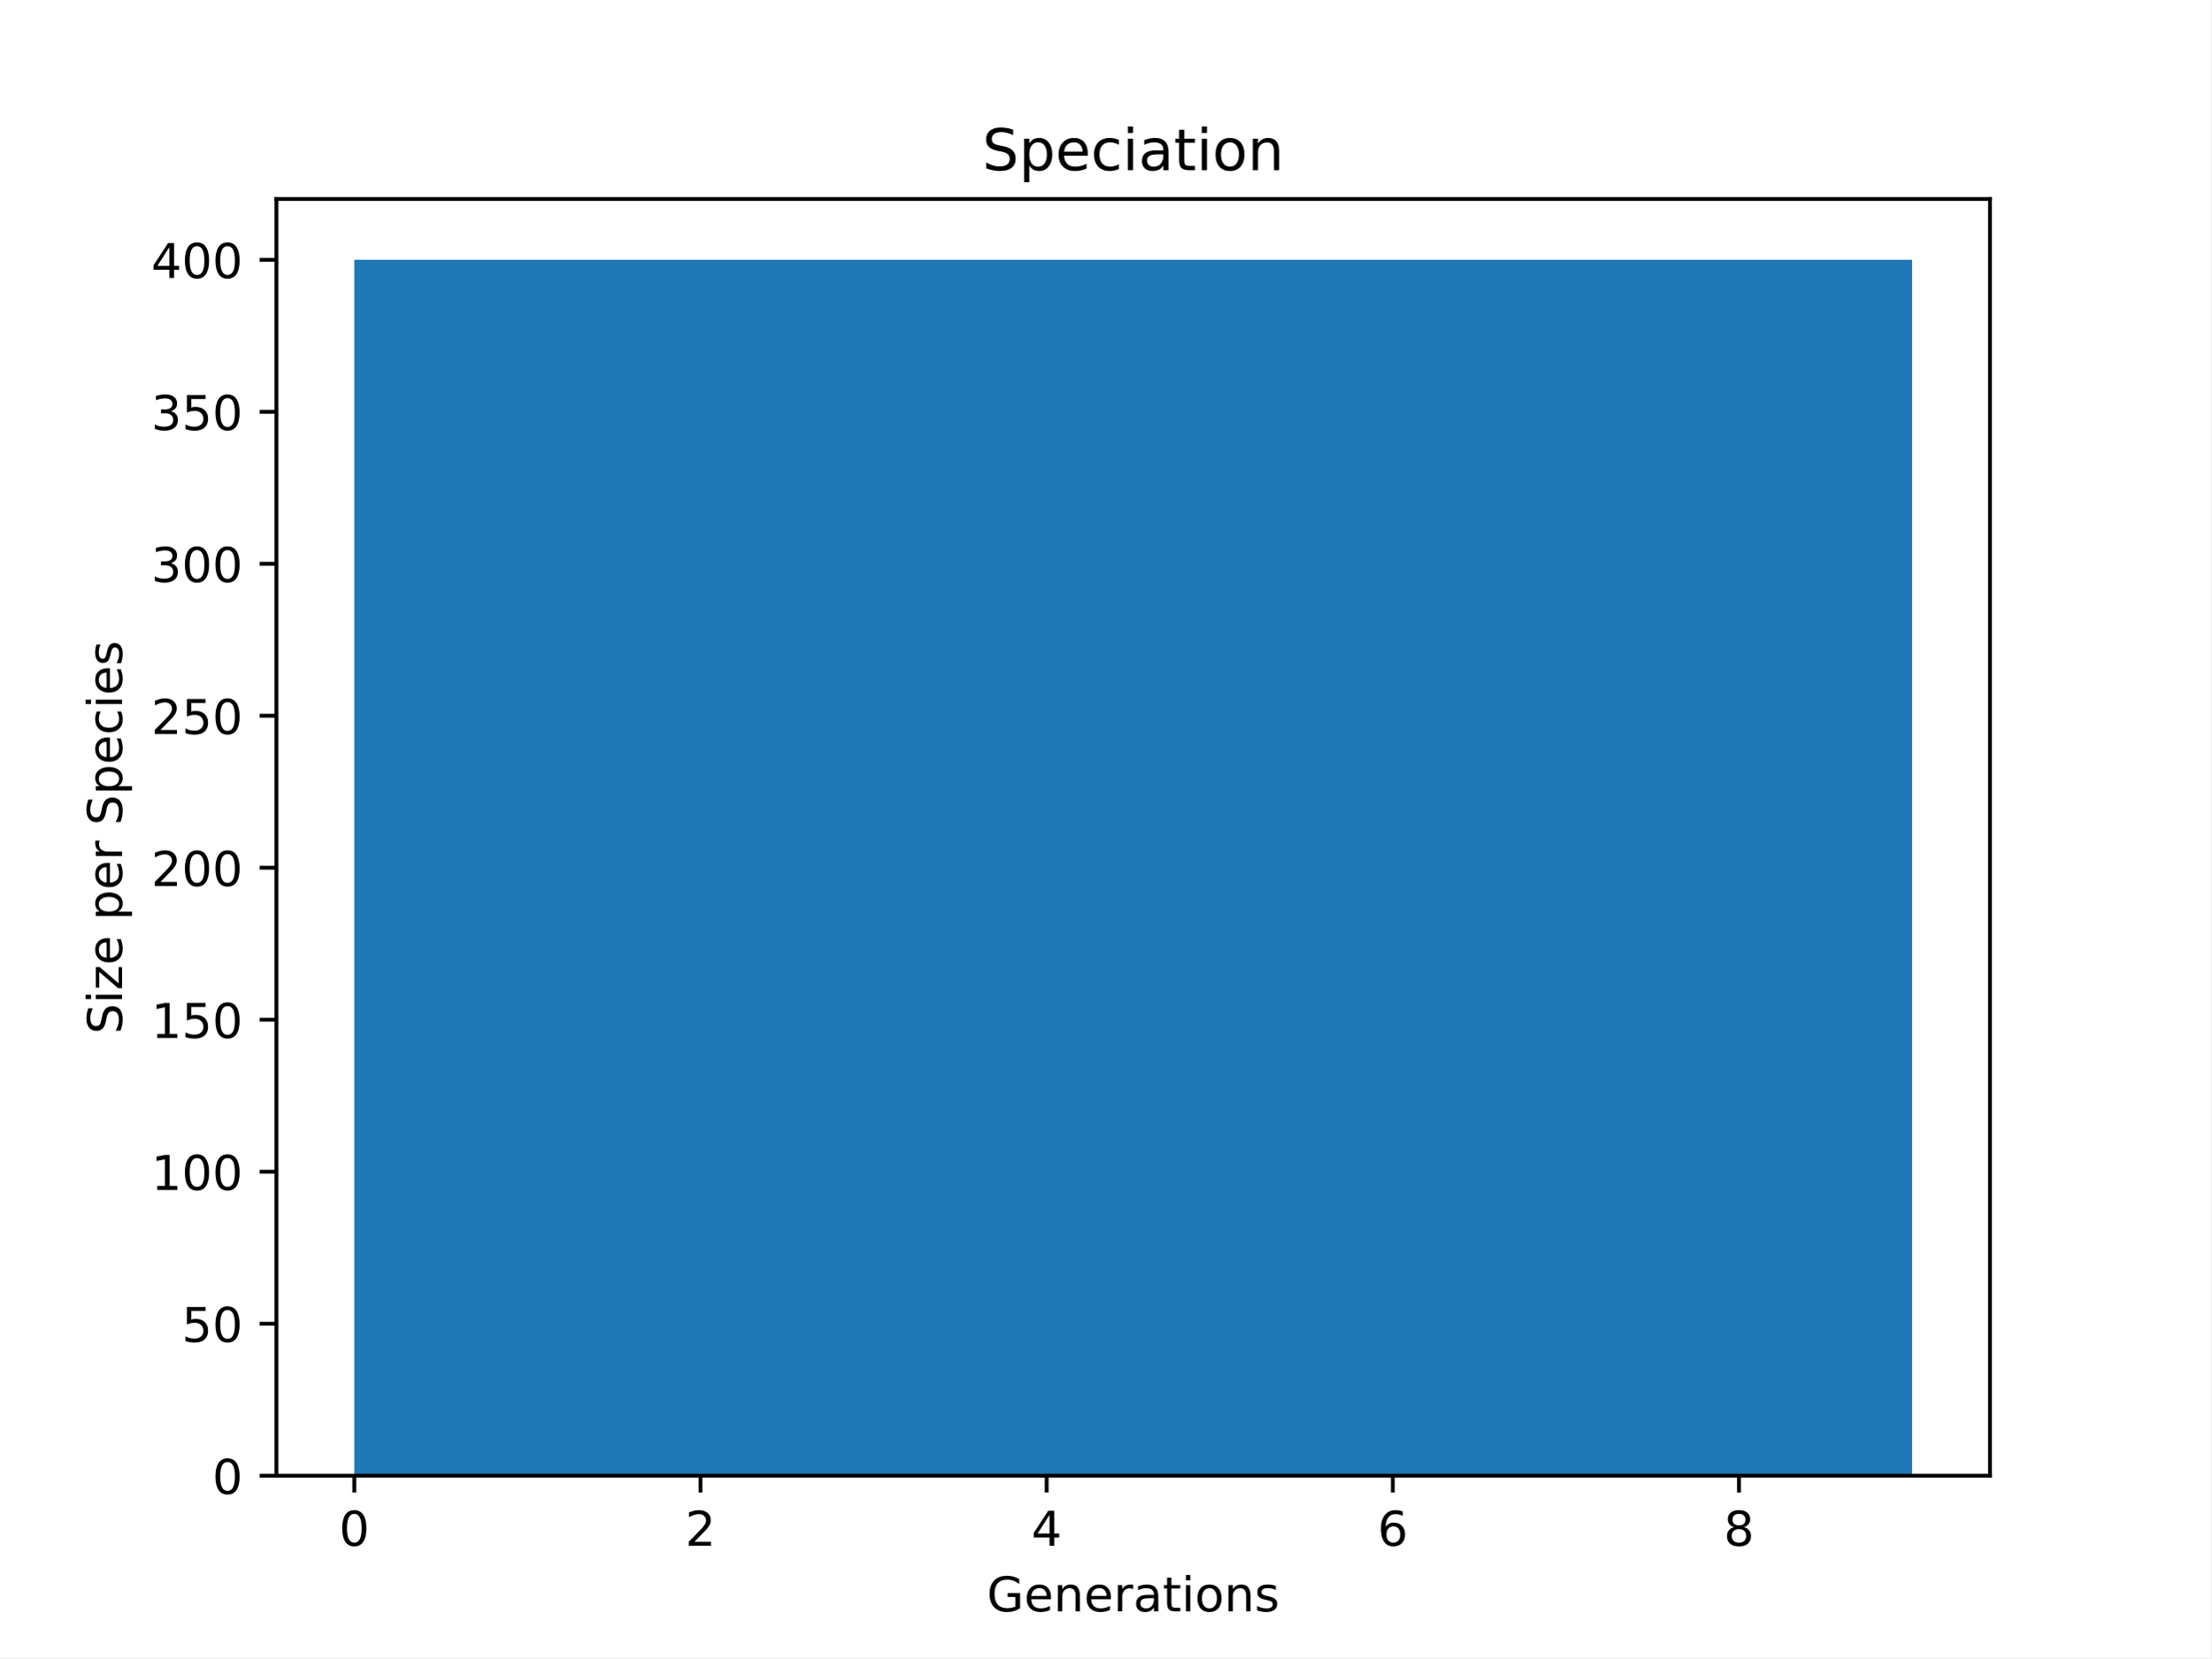
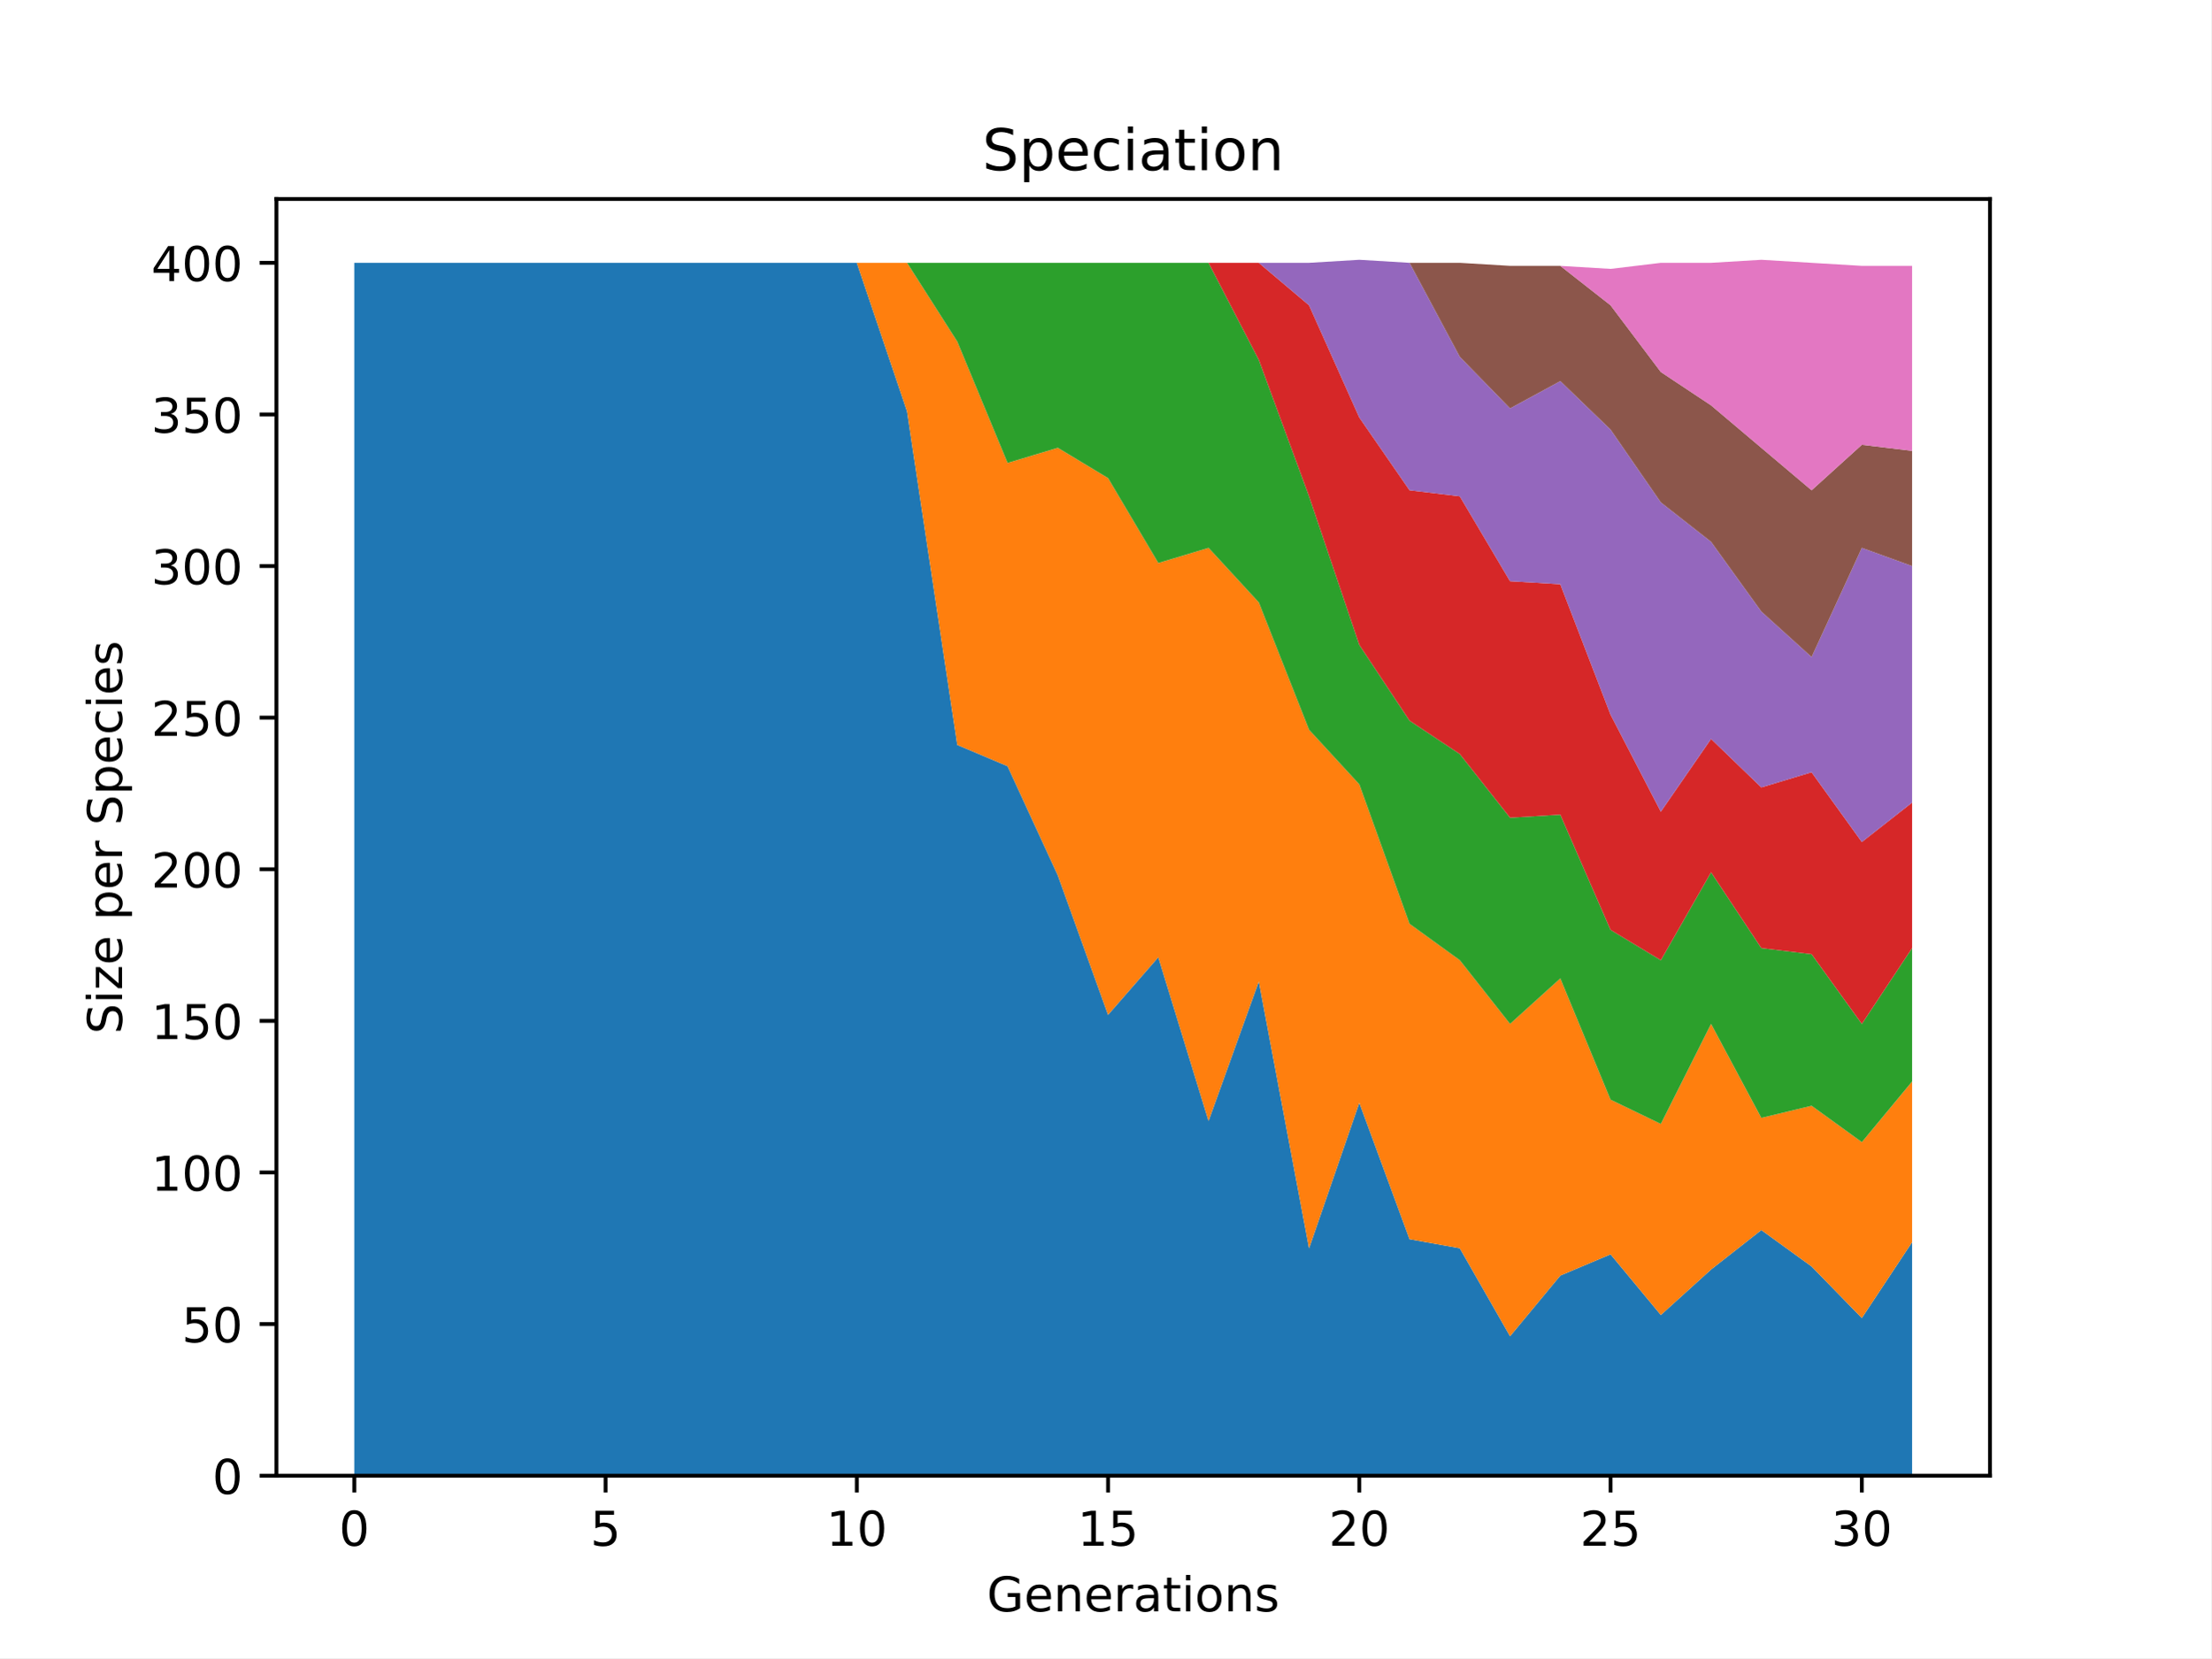
<svg xmlns="http://www.w3.org/2000/svg" xmlns:xlink="http://www.w3.org/1999/xlink" height="345.6pt" version="1.1" viewBox="0 0 460.8 345.6" width="460.8pt">
  <defs>
    <style type="text/css">
*{stroke-linecap:butt;stroke-linejoin:round;}
  </style>
  </defs>
  <g id="figure_1">
    <g id="patch_1">
      <path d="M 0 345.6  L 460.8 345.6  L 460.8 0  L 0 0  z " style="fill:#ffffff;" />
    </g>
    <g id="axes_1">
      <g id="patch_2">
        <path d="M 57.6 307.584  L 414.72 307.584  L 414.72 41.472  L 57.6 41.472  z " style="fill:#ffffff;" />
      </g>
      <g id="PolyCollection_1">
-         <path clip-path="url(#p8644343775)" d="M 73.833 54.144  L 73.833 307.584  L 109.905 307.584  L 145.978 307.584  L 182.051 307.584  L 218.124 307.584  L 254.196 307.584  L 290.269 307.584  L 326.342 307.584  L 362.415 307.584  L 398.487 307.584  L 398.487 54.144  L 398.487 54.144  L 362.415 54.144  L 326.342 54.144  L 290.269 54.144  L 254.196 54.144  L 218.124 54.144  L 182.051 54.144  L 145.978 54.144  L 109.905 54.144  L 73.833 54.144  z " style="fill:#1f77b4;" />
+         <path clip-path="url(#p8f9c29f2fb)" d="M 73.833 54.776  L 73.833 307.584  L 84.305 307.584  L 94.778 307.584  L 105.251 307.584  L 115.724 307.584  L 126.196 307.584  L 136.669 307.584  L 147.142 307.584  L 157.615 307.584  L 168.087 307.584  L 178.56 307.584  L 189.033 307.584  L 199.505 307.584  L 209.978 307.584  L 220.451 307.584  L 230.924 307.584  L 241.396 307.584  L 251.869 307.584  L 262.342 307.584  L 272.815 307.584  L 283.287 307.584  L 293.76 307.584  L 304.233 307.584  L 314.705 307.584  L 325.178 307.584  L 335.651 307.584  L 346.124 307.584  L 356.596 307.584  L 367.069 307.584  L 377.542 307.584  L 388.015 307.584  L 398.487 307.584  L 398.487 258.918  L 398.487 258.918  L 388.015 274.719  L 377.542 263.975  L 367.069 256.39  L 356.596 264.607  L 346.124 274.087  L 335.651 261.447  L 325.178 265.871  L 314.705 278.511  L 304.233 260.183  L 293.76 258.286  L 283.287 229.846  L 272.815 260.183  L 262.342 204.565  L 251.869 233.638  L 241.396 199.509  L 230.924 211.517  L 220.451 182.444  L 209.978 159.691  L 199.505 155.267  L 189.033 85.745  L 178.56 54.776  L 168.087 54.776  L 157.615 54.776  L 147.142 54.776  L 136.669 54.776  L 126.196 54.776  L 115.724 54.776  L 105.251 54.776  L 94.778 54.776  L 84.305 54.776  L 73.833 54.776  z " style="fill:#1f77b4;" />
+       </g>
+       <g id="PolyCollection_2">
+         <path clip-path="url(#p8f9c29f2fb)" d="M 73.833 54.776  L 73.833 54.776  L 84.305 54.776  L 94.778 54.776  L 105.251 54.776  L 115.724 54.776  L 126.196 54.776  L 136.669 54.776  L 147.142 54.776  L 157.615 54.776  L 168.087 54.776  L 178.56 54.776  L 189.033 85.745  L 199.505 155.267  L 209.978 159.691  L 220.451 182.444  L 230.924 211.517  L 241.396 199.509  L 251.869 233.638  L 262.342 204.565  L 272.815 260.183  L 283.287 229.846  L 293.76 258.286  L 304.233 260.183  L 314.705 278.511  L 325.178 265.871  L 335.651 261.447  L 346.124 274.087  L 356.596 264.607  L 367.069 256.39  L 377.542 263.975  L 388.015 274.719  L 398.487 258.918  L 398.487 225.421  L 398.487 225.421  L 388.015 238.062  L 377.542 230.478  L 367.069 233.006  L 356.596 213.413  L 346.124 234.27  L 335.651 229.214  L 325.178 203.933  L 314.705 213.413  L 304.233 200.141  L 293.76 192.556  L 283.287 163.483  L 272.815 152.107  L 262.342 125.562  L 251.869 114.186  L 241.396 117.346  L 230.924 99.649  L 220.451 93.329  L 209.978 96.489  L 199.505 71.209  L 189.033 54.776  L 178.56 54.776  L 168.087 54.776  L 157.615 54.776  L 147.142 54.776  L 136.669 54.776  L 126.196 54.776  L 115.724 54.776  L 105.251 54.776  L 94.778 54.776  L 84.305 54.776  L 73.833 54.776  z " style="fill:#ff7f0e;" />
+       </g>
+       <g id="PolyCollection_3">
+         <path clip-path="url(#p8f9c29f2fb)" d="M 73.833 54.776  L 73.833 54.776  L 84.305 54.776  L 94.778 54.776  L 105.251 54.776  L 115.724 54.776  L 126.196 54.776  L 136.669 54.776  L 147.142 54.776  L 157.615 54.776  L 168.087 54.776  L 178.56 54.776  L 189.033 54.776  L 199.505 71.209  L 209.978 96.489  L 220.451 93.329  L 230.924 99.649  L 241.396 117.346  L 251.869 114.186  L 262.342 125.562  L 272.815 152.107  L 283.287 163.483  L 293.76 192.556  L 304.233 200.141  L 314.705 213.413  L 325.178 203.933  L 335.651 229.214  L 346.124 234.27  L 356.596 213.413  L 367.069 233.006  L 377.542 230.478  L 388.015 238.062  L 398.487 225.421  L 398.487 197.613  L 398.487 197.613  L 388.015 213.413  L 377.542 198.877  L 367.069 197.613  L 356.596 181.812  L 346.124 200.141  L 335.651 193.82  L 325.178 169.804  L 314.705 170.436  L 304.233 157.163  L 293.76 150.211  L 283.287 134.411  L 272.815 103.442  L 262.342 75.001  L 251.869 54.776  L 241.396 54.776  L 230.924 54.776  L 220.451 54.776  L 209.978 54.776  L 199.505 54.776  L 189.033 54.776  L 178.56 54.776  L 168.087 54.776  L 157.615 54.776  L 147.142 54.776  L 136.669 54.776  L 126.196 54.776  L 115.724 54.776  L 105.251 54.776  L 94.778 54.776  L 84.305 54.776  L 73.833 54.776  z " style="fill:#2ca02c;" />
+       </g>
+       <g id="PolyCollection_4">
+         <path clip-path="url(#p8f9c29f2fb)" d="M 73.833 54.776  L 73.833 54.776  L 84.305 54.776  L 94.778 54.776  L 105.251 54.776  L 115.724 54.776  L 126.196 54.776  L 136.669 54.776  L 147.142 54.776  L 157.615 54.776  L 168.087 54.776  L 178.56 54.776  L 189.033 54.776  L 199.505 54.776  L 209.978 54.776  L 220.451 54.776  L 230.924 54.776  L 241.396 54.776  L 251.869 54.776  L 262.342 75.001  L 272.815 103.442  L 283.287 134.411  L 293.76 150.211  L 304.233 157.163  L 314.705 170.436  L 325.178 169.804  L 335.651 193.82  L 346.124 200.141  L 356.596 181.812  L 367.069 197.613  L 377.542 198.877  L 388.015 213.413  L 398.487 197.613  L 398.487 167.276  L 398.487 167.276  L 388.015 175.492  L 377.542 160.955  L 367.069 164.115  L 356.596 154.003  L 346.124 169.172  L 335.651 148.947  L 325.178 121.77  L 314.705 121.138  L 304.233 103.442  L 293.76 102.178  L 283.287 87.009  L 272.815 63.624  L 262.342 54.776  L 251.869 54.776  L 241.396 54.776  L 230.924 54.776  L 220.451 54.776  L 209.978 54.776  L 199.505 54.776  L 189.033 54.776  L 178.56 54.776  L 168.087 54.776  L 157.615 54.776  L 147.142 54.776  L 136.669 54.776  L 126.196 54.776  L 115.724 54.776  L 105.251 54.776  L 94.778 54.776  L 84.305 54.776  L 73.833 54.776  z " style="fill:#d62728;" />
+       </g>
+       <g id="PolyCollection_5">
+         <path clip-path="url(#p8f9c29f2fb)" d="M 73.833 54.776  L 73.833 54.776  L 84.305 54.776  L 94.778 54.776  L 105.251 54.776  L 115.724 54.776  L 126.196 54.776  L 136.669 54.776  L 147.142 54.776  L 157.615 54.776  L 168.087 54.776  L 178.56 54.776  L 189.033 54.776  L 199.505 54.776  L 209.978 54.776  L 220.451 54.776  L 230.924 54.776  L 241.396 54.776  L 251.869 54.776  L 262.342 54.776  L 272.815 63.624  L 283.287 87.009  L 293.76 102.178  L 304.233 103.442  L 314.705 121.138  L 325.178 121.77  L 335.651 148.947  L 346.124 169.172  L 356.596 154.003  L 367.069 164.115  L 377.542 160.955  L 388.015 175.492  L 398.487 167.276  L 398.487 117.978  L 398.487 117.978  L 388.015 114.186  L 377.542 136.939  L 367.069 127.458  L 356.596 112.922  L 346.124 104.706  L 335.651 89.537  L 325.178 79.425  L 314.705 85.113  L 304.233 74.369  L 293.76 54.776  L 283.287 54.144  L 272.815 54.776  L 262.342 54.776  L 251.869 54.776  L 241.396 54.776  L 230.924 54.776  L 220.451 54.776  L 209.978 54.776  L 199.505 54.776  L 189.033 54.776  L 178.56 54.776  L 168.087 54.776  L 157.615 54.776  L 147.142 54.776  L 136.669 54.776  L 126.196 54.776  L 115.724 54.776  L 105.251 54.776  L 94.778 54.776  L 84.305 54.776  L 73.833 54.776  z " style="fill:#9467bd;" />
+       </g>
+       <g id="PolyCollection_6">
+         <path clip-path="url(#p8f9c29f2fb)" d="M 73.833 54.776  L 73.833 54.776  L 84.305 54.776  L 94.778 54.776  L 105.251 54.776  L 115.724 54.776  L 126.196 54.776  L 136.669 54.776  L 147.142 54.776  L 157.615 54.776  L 168.087 54.776  L 178.56 54.776  L 189.033 54.776  L 199.505 54.776  L 209.978 54.776  L 220.451 54.776  L 230.924 54.776  L 241.396 54.776  L 251.869 54.776  L 262.342 54.776  L 272.815 54.776  L 283.287 54.144  L 293.76 54.776  L 304.233 74.369  L 314.705 85.113  L 325.178 79.425  L 335.651 89.537  L 346.124 104.706  L 356.596 112.922  L 367.069 127.458  L 377.542 136.939  L 388.015 114.186  L 398.487 117.978  L 398.487 93.961  L 398.487 93.961  L 388.015 92.697  L 377.542 102.178  L 367.069 93.329  L 356.596 84.481  L 346.124 77.529  L 335.651 63.624  L 325.178 55.408  L 314.705 55.408  L 304.233 54.776  L 293.76 54.776  L 283.287 54.144  L 272.815 54.776  L 262.342 54.776  L 251.869 54.776  L 241.396 54.776  L 230.924 54.776  L 220.451 54.776  L 209.978 54.776  L 199.505 54.776  L 189.033 54.776  L 178.56 54.776  L 168.087 54.776  L 157.615 54.776  L 147.142 54.776  L 136.669 54.776  L 126.196 54.776  L 115.724 54.776  L 105.251 54.776  L 94.778 54.776  L 84.305 54.776  L 73.833 54.776  z " style="fill:#8c564b;" />
+       </g>
+       <g id="PolyCollection_7">
+         <path clip-path="url(#p8f9c29f2fb)" d="M 73.833 54.776  L 73.833 54.776  L 84.305 54.776  L 94.778 54.776  L 105.251 54.776  L 115.724 54.776  L 126.196 54.776  L 136.669 54.776  L 147.142 54.776  L 157.615 54.776  L 168.087 54.776  L 178.56 54.776  L 189.033 54.776  L 199.505 54.776  L 209.978 54.776  L 220.451 54.776  L 230.924 54.776  L 241.396 54.776  L 251.869 54.776  L 262.342 54.776  L 272.815 54.776  L 283.287 54.144  L 293.76 54.776  L 304.233 54.776  L 314.705 55.408  L 325.178 55.408  L 335.651 63.624  L 346.124 77.529  L 356.596 84.481  L 367.069 93.329  L 377.542 102.178  L 388.015 92.697  L 398.487 93.961  L 398.487 55.408  L 398.487 55.408  L 388.015 55.408  L 377.542 54.776  L 367.069 54.144  L 356.596 54.776  L 346.124 54.776  L 335.651 56.04  L 325.178 55.408  L 314.705 55.408  L 304.233 54.776  L 293.76 54.776  L 283.287 54.144  L 272.815 54.776  L 262.342 54.776  L 251.869 54.776  L 241.396 54.776  L 230.924 54.776  L 220.451 54.776  L 209.978 54.776  L 199.505 54.776  L 189.033 54.776  L 178.56 54.776  L 168.087 54.776  L 157.615 54.776  L 147.142 54.776  L 136.669 54.776  L 126.196 54.776  L 115.724 54.776  L 105.251 54.776  L 94.778 54.776  L 84.305 54.776  L 73.833 54.776  z " style="fill:#e377c2;" />
      </g>
      <g id="matplotlib.axis_1">
        <g id="xtick_1">
          <g id="line2d_1">
            <defs>
-               <path d="M 0 0  L 0 3.5  " id="m6ce7d77037" style="stroke:#000000;stroke-width:0.8;" />
-             </defs>
-             <g>
-               <use style="stroke:#000000;stroke-width:0.8;" x="73.833" xlink:href="#m6ce7d77037" y="307.584" />
+               <path d="M 0 0  L 0 3.5  " id="m4ef3f8c31d" style="stroke:#000000;stroke-width:0.8;" />
+             </defs>
+             <g>
+               <use style="stroke:#000000;stroke-width:0.8;" x="73.833" xlink:href="#m4ef3f8c31d" y="307.584" />
            </g>
          </g>
          <g id="text_1">
            <defs>
              <path d="M 31.781 66.406  Q 24.172 66.406 20.328 58.906  Q 16.5 51.422 16.5 36.375  Q 16.5 21.391 20.328 13.891  Q 24.172 6.391 31.781 6.391  Q 39.453 6.391 43.281 13.891  Q 47.125 21.391 47.125 36.375  Q 47.125 51.422 43.281 58.906  Q 39.453 66.406 31.781 66.406  z M 31.781 74.219  Q 44.047 74.219 50.516 64.516  Q 56.984 54.828 56.984 36.375  Q 56.984 17.969 50.516 8.266  Q 44.047 -1.422 31.781 -1.422  Q 19.531 -1.422 13.062 8.266  Q 6.594 17.969 6.594 36.375  Q 6.594 54.828 13.062 64.516  Q 19.531 74.219 31.781 74.219  z " id="DejaVuSans-48" />
            </defs>
            <g transform="translate(70.65148 322.1824)scale(0.1 -0.1)">
              <use xlink:href="#DejaVuSans-48" />
            </g>
          </g>
        </g>
        <g id="xtick_2">
          <g id="line2d_2">
            <g>
-               <use style="stroke:#000000;stroke-width:0.8;" x="145.978" xlink:href="#m6ce7d77037" y="307.584" />
+               <use style="stroke:#000000;stroke-width:0.8;" x="126.196" xlink:href="#m4ef3f8c31d" y="307.584" />
            </g>
          </g>
          <g id="text_2">
            <defs>
-               <path d="M 19.188 8.297  L 53.609 8.297  L 53.609 0  L 7.328 0  L 7.328 8.297  Q 12.938 14.109 22.625 23.891  Q 32.328 33.688 34.812 36.531  Q 39.547 41.844 41.422 45.531  Q 43.312 49.219 43.312 52.781  Q 43.312 58.594 39.234 62.25  Q 35.156 65.922 28.609 65.922  Q 23.969 65.922 18.812 64.312  Q 13.672 62.703 7.812 59.422  L 7.812 69.391  Q 13.766 71.781 18.938 73  Q 24.125 74.219 28.422 74.219  Q 39.75 74.219 46.484 68.547  Q 53.219 62.891 53.219 53.422  Q 53.219 48.922 51.531 44.891  Q 49.859 40.875 45.406 35.406  Q 44.188 33.984 37.641 27.219  Q 31.109 20.453 19.188 8.297  z " id="DejaVuSans-50" />
-             </defs>
-             <g transform="translate(142.7969 322.1824)scale(0.1 -0.1)">
-               <use xlink:href="#DejaVuSans-50" />
+               <path d="M 10.797 72.906  L 49.516 72.906  L 49.516 64.594  L 19.828 64.594  L 19.828 46.734  Q 21.969 47.469 24.109 47.828  Q 26.266 48.188 28.422 48.188  Q 40.625 48.188 47.75 41.5  Q 54.891 34.812 54.891 23.391  Q 54.891 11.625 47.562 5.094  Q 40.234 -1.422 26.906 -1.422  Q 22.312 -1.422 17.547 -0.641  Q 12.797 0.141 7.719 1.703  L 7.719 11.625  Q 12.109 9.234 16.797 8.062  Q 21.484 6.891 26.703 6.891  Q 35.156 6.891 40.078 11.328  Q 45.016 15.766 45.016 23.391  Q 45.016 31 40.078 35.438  Q 35.156 39.891 26.703 39.891  Q 22.75 39.891 18.812 39.016  Q 14.891 38.141 10.797 36.281  z " id="DejaVuSans-53" />
+             </defs>
+             <g transform="translate(123.0151 322.1824)scale(0.1 -0.1)">
+               <use xlink:href="#DejaVuSans-53" />
            </g>
          </g>
        </g>
        <g id="xtick_3">
          <g id="line2d_3">
            <g>
-               <use style="stroke:#000000;stroke-width:0.8;" x="218.124" xlink:href="#m6ce7d77037" y="307.584" />
+               <use style="stroke:#000000;stroke-width:0.8;" x="178.56" xlink:href="#m4ef3f8c31d" y="307.584" />
            </g>
          </g>
          <g id="text_3">
            <defs>
-               <path d="M 37.797 64.312  L 12.891 25.391  L 37.797 25.391  z M 35.203 72.906  L 47.609 72.906  L 47.609 25.391  L 58.016 25.391  L 58.016 17.188  L 47.609 17.188  L 47.609 0  L 37.797 0  L 37.797 17.188  L 4.891 17.188  L 4.891 26.703  z " id="DejaVuSans-52" />
-             </defs>
-             <g transform="translate(214.9424 322.1824)scale(0.1 -0.1)">
-               <use xlink:href="#DejaVuSans-52" />
+               <path d="M 12.406 8.297  L 28.516 8.297  L 28.516 63.922  L 10.984 60.406  L 10.984 69.391  L 28.422 72.906  L 38.281 72.906  L 38.281 8.297  L 54.391 8.297  L 54.391 0  L 12.406 0  z " id="DejaVuSans-49" />
+             </defs>
+             <g transform="translate(172.1975 322.1824)scale(0.1 -0.1)">
+               <use xlink:href="#DejaVuSans-49" />
+               <use x="63.623" xlink:href="#DejaVuSans-48" />
            </g>
          </g>
        </g>
        <g id="xtick_4">
          <g id="line2d_4">
            <g>
-               <use style="stroke:#000000;stroke-width:0.8;" x="290.269" xlink:href="#m6ce7d77037" y="307.584" />
+               <use style="stroke:#000000;stroke-width:0.8;" x="230.924" xlink:href="#m4ef3f8c31d" y="307.584" />
            </g>
          </g>
          <g id="text_4">
-             <defs>
-               <path d="M 33.016 40.375  Q 26.375 40.375 22.484 35.828  Q 18.609 31.297 18.609 23.391  Q 18.609 15.531 22.484 10.953  Q 26.375 6.391 33.016 6.391  Q 39.656 6.391 43.531 10.953  Q 47.406 15.531 47.406 23.391  Q 47.406 31.297 43.531 35.828  Q 39.656 40.375 33.016 40.375  z M 52.594 71.297  L 52.594 62.312  Q 48.875 64.062 45.094 64.984  Q 41.312 65.922 37.594 65.922  Q 27.828 65.922 22.672 59.328  Q 17.531 52.734 16.797 39.406  Q 19.672 43.656 24.016 45.922  Q 28.375 48.188 33.594 48.188  Q 44.578 48.188 50.953 41.516  Q 57.328 34.859 57.328 23.391  Q 57.328 12.156 50.688 5.359  Q 44.047 -1.422 33.016 -1.422  Q 20.359 -1.422 13.672 8.266  Q 6.984 17.969 6.984 36.375  Q 6.984 53.656 15.188 63.938  Q 23.391 74.219 37.203 74.219  Q 40.922 74.219 44.703 73.484  Q 48.484 72.75 52.594 71.297  z " id="DejaVuSans-54" />
-             </defs>
-             <g transform="translate(287.0878 322.1824)scale(0.1 -0.1)">
-               <use xlink:href="#DejaVuSans-54" />
+             <g transform="translate(224.5611 322.1824)scale(0.1 -0.1)">
+               <use xlink:href="#DejaVuSans-49" />
+               <use x="63.623" xlink:href="#DejaVuSans-53" />
            </g>
          </g>
        </g>
        <g id="xtick_5">
          <g id="line2d_5">
            <g>
-               <use style="stroke:#000000;stroke-width:0.8;" x="362.415" xlink:href="#m6ce7d77037" y="307.584" />
+               <use style="stroke:#000000;stroke-width:0.8;" x="283.287" xlink:href="#m4ef3f8c31d" y="307.584" />
            </g>
          </g>
          <g id="text_5">
            <defs>
-               <path d="M 31.781 34.625  Q 24.75 34.625 20.719 30.859  Q 16.703 27.094 16.703 20.516  Q 16.703 13.922 20.719 10.156  Q 24.75 6.391 31.781 6.391  Q 38.812 6.391 42.859 10.172  Q 46.922 13.969 46.922 20.516  Q 46.922 27.094 42.891 30.859  Q 38.875 34.625 31.781 34.625  z M 21.922 38.812  Q 15.578 40.375 12.031 44.719  Q 8.5 49.078 8.5 55.328  Q 8.5 64.062 14.719 69.141  Q 20.953 74.219 31.781 74.219  Q 42.672 74.219 48.875 69.141  Q 55.078 64.062 55.078 55.328  Q 55.078 49.078 51.531 44.719  Q 48 40.375 41.703 38.812  Q 48.828 37.156 52.797 32.312  Q 56.781 27.484 56.781 20.516  Q 56.781 9.906 50.312 4.234  Q 43.844 -1.422 31.781 -1.422  Q 19.734 -1.422 13.25 4.234  Q 6.781 9.906 6.781 20.516  Q 6.781 27.484 10.781 32.312  Q 14.797 37.156 21.922 38.812  z M 18.312 54.391  Q 18.312 48.734 21.844 45.562  Q 25.391 42.391 31.781 42.391  Q 38.141 42.391 41.719 45.562  Q 45.312 48.734 45.312 54.391  Q 45.312 60.062 41.719 63.234  Q 38.141 66.406 31.781 66.406  Q 25.391 66.406 21.844 63.234  Q 18.312 60.062 18.312 54.391  z " id="DejaVuSans-56" />
-             </defs>
-             <g transform="translate(359.2333 322.1824)scale(0.1 -0.1)">
-               <use xlink:href="#DejaVuSans-56" />
-             </g>
-           </g>
-         </g>
-         <g id="text_6">
+               <path d="M 19.188 8.297  L 53.609 8.297  L 53.609 0  L 7.328 0  L 7.328 8.297  Q 12.938 14.109 22.625 23.891  Q 32.328 33.688 34.812 36.531  Q 39.547 41.844 41.422 45.531  Q 43.312 49.219 43.312 52.781  Q 43.312 58.594 39.234 62.25  Q 35.156 65.922 28.609 65.922  Q 23.969 65.922 18.812 64.312  Q 13.672 62.703 7.812 59.422  L 7.812 69.391  Q 13.766 71.781 18.938 73  Q 24.125 74.219 28.422 74.219  Q 39.75 74.219 46.484 68.547  Q 53.219 62.891 53.219 53.422  Q 53.219 48.922 51.531 44.891  Q 49.859 40.875 45.406 35.406  Q 44.188 33.984 37.641 27.219  Q 31.109 20.453 19.188 8.297  z " id="DejaVuSans-50" />
+             </defs>
+             <g transform="translate(276.9248 322.1824)scale(0.1 -0.1)">
+               <use xlink:href="#DejaVuSans-50" />
+               <use x="63.623" xlink:href="#DejaVuSans-48" />
+             </g>
+           </g>
+         </g>
+         <g id="xtick_6">
+           <g id="line2d_6">
+             <g>
+               <use style="stroke:#000000;stroke-width:0.8;" x="335.651" xlink:href="#m4ef3f8c31d" y="307.584" />
+             </g>
+           </g>
+           <g id="text_6">
+             <g transform="translate(329.2884 322.1824)scale(0.1 -0.1)">
+               <use xlink:href="#DejaVuSans-50" />
+               <use x="63.623" xlink:href="#DejaVuSans-53" />
+             </g>
+           </g>
+         </g>
+         <g id="xtick_7">
+           <g id="line2d_7">
+             <g>
+               <use style="stroke:#000000;stroke-width:0.8;" x="388.015" xlink:href="#m4ef3f8c31d" y="307.584" />
+             </g>
+           </g>
+           <g id="text_7">
+             <defs>
+               <path d="M 40.578 39.312  Q 47.656 37.797 51.625 33  Q 55.609 28.219 55.609 21.188  Q 55.609 10.406 48.188 4.484  Q 40.766 -1.422 27.094 -1.422  Q 22.516 -1.422 17.656 -0.516  Q 12.797 0.391 7.625 2.203  L 7.625 11.719  Q 11.719 9.328 16.594 8.109  Q 21.484 6.891 26.812 6.891  Q 36.078 6.891 40.938 10.547  Q 45.797 14.203 45.797 21.188  Q 45.797 27.641 41.281 31.266  Q 36.766 34.906 28.719 34.906  L 20.219 34.906  L 20.219 43.016  L 29.109 43.016  Q 36.375 43.016 40.234 45.922  Q 44.094 48.828 44.094 54.297  Q 44.094 59.906 40.109 62.906  Q 36.141 65.922 28.719 65.922  Q 24.656 65.922 20.016 65.031  Q 15.375 64.156 9.812 62.312  L 9.812 71.094  Q 15.438 72.656 20.344 73.438  Q 25.25 74.219 29.594 74.219  Q 40.828 74.219 47.359 69.109  Q 53.906 64.016 53.906 55.328  Q 53.906 49.266 50.438 45.094  Q 46.969 40.922 40.578 39.312  z " id="DejaVuSans-51" />
+             </defs>
+             <g transform="translate(381.652 322.1824)scale(0.1 -0.1)">
+               <use xlink:href="#DejaVuSans-51" />
+               <use x="63.623" xlink:href="#DejaVuSans-48" />
+             </g>
+           </g>
+         </g>
+         <g id="text_8">
          <defs>
            <path d="M 59.516 10.406  L 59.516 29.984  L 43.406 29.984  L 43.406 38.094  L 69.281 38.094  L 69.281 6.781  Q 63.578 2.734 56.688 0.656  Q 49.812 -1.422 42 -1.422  Q 24.906 -1.422 15.25 8.562  Q 5.609 18.562 5.609 36.375  Q 5.609 54.25 15.25 64.234  Q 24.906 74.219 42 74.219  Q 49.125 74.219 55.547 72.453  Q 61.969 70.703 67.391 67.281  L 67.391 56.781  Q 61.922 61.422 55.766 63.766  Q 49.609 66.109 42.828 66.109  Q 29.438 66.109 22.719 58.641  Q 16.016 51.172 16.016 36.375  Q 16.016 21.625 22.719 14.156  Q 29.438 6.688 42.828 6.688  Q 48.047 6.688 52.141 7.594  Q 56.25 8.5 59.516 10.406  z " id="DejaVuSans-71" />
            <path d="M 56.203 29.594  L 56.203 25.203  L 14.891 25.203  Q 15.484 15.922 20.484 11.062  Q 25.484 6.203 34.422 6.203  Q 39.594 6.203 44.453 7.469  Q 49.312 8.734 54.109 11.281  L 54.109 2.781  Q 49.266 0.734 44.188 -0.344  Q 39.109 -1.422 33.891 -1.422  Q 20.797 -1.422 13.156 6.188  Q 5.516 13.812 5.516 26.812  Q 5.516 40.234 12.766 48.109  Q 20.016 56 32.328 56  Q 43.359 56 49.781 48.891  Q 56.203 41.797 56.203 29.594  z M 47.219 32.234  Q 47.125 39.594 43.094 43.984  Q 39.062 48.391 32.422 48.391  Q 24.906 48.391 20.391 44.141  Q 15.875 39.891 15.188 32.172  z " id="DejaVuSans-101" />
            <path d="M 54.891 33.016  L 54.891 0  L 45.906 0  L 45.906 32.719  Q 45.906 40.484 42.875 44.328  Q 39.844 48.188 33.797 48.188  Q 26.516 48.188 22.312 43.547  Q 18.109 38.922 18.109 30.906  L 18.109 0  L 9.078 0  L 9.078 54.688  L 18.109 54.688  L 18.109 46.188  Q 21.344 51.125 25.703 53.562  Q 30.078 56 35.797 56  Q 45.219 56 50.047 50.172  Q 54.891 44.344 54.891 33.016  z " id="DejaVuSans-110" />
            <path d="M 41.109 46.297  Q 39.594 47.172 37.812 47.578  Q 36.031 48 33.891 48  Q 26.266 48 22.188 43.047  Q 18.109 38.094 18.109 28.812  L 18.109 0  L 9.078 0  L 9.078 54.688  L 18.109 54.688  L 18.109 46.188  Q 20.953 51.172 25.484 53.578  Q 30.031 56 36.531 56  Q 37.453 56 38.578 55.875  Q 39.703 55.766 41.062 55.516  z " id="DejaVuSans-114" />
            <path d="M 34.281 27.484  Q 23.391 27.484 19.188 25  Q 14.984 22.516 14.984 16.5  Q 14.984 11.719 18.141 8.906  Q 21.297 6.109 26.703 6.109  Q 34.188 6.109 38.703 11.406  Q 43.219 16.703 43.219 25.484  L 43.219 27.484  z M 52.203 31.203  L 52.203 0  L 43.219 0  L 43.219 8.297  Q 40.141 3.328 35.547 0.953  Q 30.953 -1.422 24.312 -1.422  Q 15.922 -1.422 10.953 3.297  Q 6 8.016 6 15.922  Q 6 25.141 12.172 29.828  Q 18.359 34.516 30.609 34.516  L 43.219 34.516  L 43.219 35.406  Q 43.219 41.609 39.141 45  Q 35.062 48.391 27.688 48.391  Q 23 48.391 18.547 47.266  Q 14.109 46.141 10.016 43.891  L 10.016 52.203  Q 14.938 54.109 19.578 55.047  Q 24.219 56 28.609 56  Q 40.484 56 46.344 49.844  Q 52.203 43.703 52.203 31.203  z " id="DejaVuSans-97" />
            <path d="M 18.312 70.219  L 18.312 54.688  L 36.812 54.688  L 36.812 47.703  L 18.312 47.703  L 18.312 18.016  Q 18.312 11.328 20.141 9.422  Q 21.969 7.516 27.594 7.516  L 36.812 7.516  L 36.812 0  L 27.594 0  Q 17.188 0 13.234 3.875  Q 9.281 7.766 9.281 18.016  L 9.281 47.703  L 2.688 47.703  L 2.688 54.688  L 9.281 54.688  L 9.281 70.219  z " id="DejaVuSans-116" />
            <path d="M 9.422 54.688  L 18.406 54.688  L 18.406 0  L 9.422 0  z M 9.422 75.984  L 18.406 75.984  L 18.406 64.594  L 9.422 64.594  z " id="DejaVuSans-105" />
            <path d="M 30.609 48.391  Q 23.391 48.391 19.188 42.75  Q 14.984 37.109 14.984 27.297  Q 14.984 17.484 19.156 11.844  Q 23.344 6.203 30.609 6.203  Q 37.797 6.203 41.984 11.859  Q 46.188 17.531 46.188 27.297  Q 46.188 37.016 41.984 42.703  Q 37.797 48.391 30.609 48.391  z M 30.609 56  Q 42.328 56 49.016 48.375  Q 55.719 40.766 55.719 27.297  Q 55.719 13.875 49.016 6.219  Q 42.328 -1.422 30.609 -1.422  Q 18.844 -1.422 12.172 6.219  Q 5.516 13.875 5.516 27.297  Q 5.516 40.766 12.172 48.375  Q 18.844 56 30.609 56  z " id="DejaVuSans-111" />
            <path d="M 44.281 53.078  L 44.281 44.578  Q 40.484 46.531 36.375 47.5  Q 32.281 48.484 27.875 48.484  Q 21.188 48.484 17.844 46.438  Q 14.5 44.391 14.5 40.281  Q 14.5 37.156 16.891 35.375  Q 19.281 33.594 26.516 31.984  L 29.594 31.297  Q 39.156 29.25 43.188 25.516  Q 47.219 21.781 47.219 15.094  Q 47.219 7.469 41.188 3.016  Q 35.156 -1.422 24.609 -1.422  Q 20.219 -1.422 15.453 -0.562  Q 10.688 0.297 5.422 2  L 5.422 11.281  Q 10.406 8.688 15.234 7.391  Q 20.062 6.109 24.812 6.109  Q 31.156 6.109 34.562 8.281  Q 37.984 10.453 37.984 14.406  Q 37.984 18.062 35.516 20.016  Q 33.062 21.969 24.703 23.781  L 21.578 24.516  Q 13.234 26.266 9.516 29.906  Q 5.812 33.547 5.812 39.891  Q 5.812 47.609 11.281 51.797  Q 16.75 56 26.812 56  Q 31.781 56 36.172 55.266  Q 40.578 54.547 44.281 53.078  z " id="DejaVuSans-115" />
          </defs>
          <g transform="translate(205.6623 335.8606)scale(0.1 -0.1)">
            <use xlink:href="#DejaVuSans-71" />
            <use x="77.49" xlink:href="#DejaVuSans-101" />
            <use x="139.014" xlink:href="#DejaVuSans-110" />
            <use x="202.393" xlink:href="#DejaVuSans-101" />
            <use x="263.916" xlink:href="#DejaVuSans-114" />
            <use x="305.029" xlink:href="#DejaVuSans-97" />
            <use x="366.309" xlink:href="#DejaVuSans-116" />
            <use x="405.518" xlink:href="#DejaVuSans-105" />
            <use x="433.301" xlink:href="#DejaVuSans-111" />
            <use x="494.482" xlink:href="#DejaVuSans-110" />
            <use x="557.861" xlink:href="#DejaVuSans-115" />
          </g>
        </g>
      </g>
      <g id="matplotlib.axis_2">
        <g id="ytick_1">
-           <g id="line2d_6">
-             <defs>
-               <path d="M 0 0  L -3.5 0  " id="me838b92933" style="stroke:#000000;stroke-width:0.8;" />
-             </defs>
-             <g>
-               <use style="stroke:#000000;stroke-width:0.8;" x="57.6" xlink:href="#me838b92933" y="307.584" />
-             </g>
-           </g>
-           <g id="text_7">
+           <g id="line2d_8">
+             <defs>
+               <path d="M 0 0  L -3.5 0  " id="m60df5ab8c8" style="stroke:#000000;stroke-width:0.8;" />
+             </defs>
+             <g>
+               <use style="stroke:#000000;stroke-width:0.8;" x="57.6" xlink:href="#m60df5ab8c8" y="307.584" />
+             </g>
+           </g>
+           <g id="text_9">
            <g transform="translate(44.2375 311.3832)scale(0.1 -0.1)">
              <use xlink:href="#DejaVuSans-48" />
            </g>
          </g>
        </g>
        <g id="ytick_2">
-           <g id="line2d_7">
-             <g>
-               <use style="stroke:#000000;stroke-width:0.8;" x="57.6" xlink:href="#me838b92933" y="275.904" />
-             </g>
-           </g>
-           <g id="text_8">
-             <defs>
-               <path d="M 10.797 72.906  L 49.516 72.906  L 49.516 64.594  L 19.828 64.594  L 19.828 46.734  Q 21.969 47.469 24.109 47.828  Q 26.266 48.188 28.422 48.188  Q 40.625 48.188 47.75 41.5  Q 54.891 34.812 54.891 23.391  Q 54.891 11.625 47.562 5.094  Q 40.234 -1.422 26.906 -1.422  Q 22.312 -1.422 17.547 -0.641  Q 12.797 0.141 7.719 1.703  L 7.719 11.625  Q 12.109 9.234 16.797 8.062  Q 21.484 6.891 26.703 6.891  Q 35.156 6.891 40.078 11.328  Q 45.016 15.766 45.016 23.391  Q 45.016 31 40.078 35.438  Q 35.156 39.891 26.703 39.891  Q 22.75 39.891 18.812 39.016  Q 14.891 38.141 10.797 36.281  z " id="DejaVuSans-53" />
-             </defs>
-             <g transform="translate(37.875 279.7032)scale(0.1 -0.1)">
+           <g id="line2d_9">
+             <g>
+               <use style="stroke:#000000;stroke-width:0.8;" x="57.6" xlink:href="#m60df5ab8c8" y="275.983" />
+             </g>
+           </g>
+           <g id="text_10">
+             <g transform="translate(37.875 279.7822)scale(0.1 -0.1)">
              <use xlink:href="#DejaVuSans-53" />
              <use x="63.623" xlink:href="#DejaVuSans-48" />
            </g>
          </g>
        </g>
        <g id="ytick_3">
-           <g id="line2d_8">
-             <g>
-               <use style="stroke:#000000;stroke-width:0.8;" x="57.6" xlink:href="#me838b92933" y="244.224" />
-             </g>
-           </g>
-           <g id="text_9">
-             <defs>
-               <path d="M 12.406 8.297  L 28.516 8.297  L 28.516 63.922  L 10.984 60.406  L 10.984 69.391  L 28.422 72.906  L 38.281 72.906  L 38.281 8.297  L 54.391 8.297  L 54.391 0  L 12.406 0  z " id="DejaVuSans-49" />
-             </defs>
-             <g transform="translate(31.5125 248.0232)scale(0.1 -0.1)">
+           <g id="line2d_10">
+             <g>
+               <use style="stroke:#000000;stroke-width:0.8;" x="57.6" xlink:href="#m60df5ab8c8" y="244.382" />
+             </g>
+           </g>
+           <g id="text_11">
+             <g transform="translate(31.5125 248.1812)scale(0.1 -0.1)">
              <use xlink:href="#DejaVuSans-49" />
              <use x="63.623" xlink:href="#DejaVuSans-48" />
              <use x="127.246" xlink:href="#DejaVuSans-48" />
            </g>
          </g>
        </g>
        <g id="ytick_4">
-           <g id="line2d_9">
-             <g>
-               <use style="stroke:#000000;stroke-width:0.8;" x="57.6" xlink:href="#me838b92933" y="212.544" />
-             </g>
-           </g>
-           <g id="text_10">
-             <g transform="translate(31.5125 216.3432)scale(0.1 -0.1)">
+           <g id="line2d_11">
+             <g>
+               <use style="stroke:#000000;stroke-width:0.8;" x="57.6" xlink:href="#m60df5ab8c8" y="212.781" />
+             </g>
+           </g>
+           <g id="text_12">
+             <g transform="translate(31.5125 216.5802)scale(0.1 -0.1)">
              <use xlink:href="#DejaVuSans-49" />
              <use x="63.623" xlink:href="#DejaVuSans-53" />
              <use x="127.246" xlink:href="#DejaVuSans-48" />
            </g>
          </g>
        </g>
        <g id="ytick_5">
-           <g id="line2d_10">
-             <g>
-               <use style="stroke:#000000;stroke-width:0.8;" x="57.6" xlink:href="#me838b92933" y="180.864" />
-             </g>
-           </g>
-           <g id="text_11">
-             <g transform="translate(31.5125 184.6632)scale(0.1 -0.1)">
+           <g id="line2d_12">
+             <g>
+               <use style="stroke:#000000;stroke-width:0.8;" x="57.6" xlink:href="#m60df5ab8c8" y="181.18" />
+             </g>
+           </g>
+           <g id="text_13">
+             <g transform="translate(31.5125 184.9792)scale(0.1 -0.1)">
              <use xlink:href="#DejaVuSans-50" />
              <use x="63.623" xlink:href="#DejaVuSans-48" />
              <use x="127.246" xlink:href="#DejaVuSans-48" />
            </g>
          </g>
        </g>
        <g id="ytick_6">
-           <g id="line2d_11">
-             <g>
-               <use style="stroke:#000000;stroke-width:0.8;" x="57.6" xlink:href="#me838b92933" y="149.184" />
-             </g>
-           </g>
-           <g id="text_12">
-             <g transform="translate(31.5125 152.9832)scale(0.1 -0.1)">
+           <g id="line2d_13">
+             <g>
+               <use style="stroke:#000000;stroke-width:0.8;" x="57.6" xlink:href="#m60df5ab8c8" y="149.579" />
+             </g>
+           </g>
+           <g id="text_14">
+             <g transform="translate(31.5125 153.3782)scale(0.1 -0.1)">
              <use xlink:href="#DejaVuSans-50" />
              <use x="63.623" xlink:href="#DejaVuSans-53" />
              <use x="127.246" xlink:href="#DejaVuSans-48" />
            </g>
          </g>
        </g>
        <g id="ytick_7">
-           <g id="line2d_12">
-             <g>
-               <use style="stroke:#000000;stroke-width:0.8;" x="57.6" xlink:href="#me838b92933" y="117.504" />
-             </g>
-           </g>
-           <g id="text_13">
-             <defs>
-               <path d="M 40.578 39.312  Q 47.656 37.797 51.625 33  Q 55.609 28.219 55.609 21.188  Q 55.609 10.406 48.188 4.484  Q 40.766 -1.422 27.094 -1.422  Q 22.516 -1.422 17.656 -0.516  Q 12.797 0.391 7.625 2.203  L 7.625 11.719  Q 11.719 9.328 16.594 8.109  Q 21.484 6.891 26.812 6.891  Q 36.078 6.891 40.938 10.547  Q 45.797 14.203 45.797 21.188  Q 45.797 27.641 41.281 31.266  Q 36.766 34.906 28.719 34.906  L 20.219 34.906  L 20.219 43.016  L 29.109 43.016  Q 36.375 43.016 40.234 45.922  Q 44.094 48.828 44.094 54.297  Q 44.094 59.906 40.109 62.906  Q 36.141 65.922 28.719 65.922  Q 24.656 65.922 20.016 65.031  Q 15.375 64.156 9.812 62.312  L 9.812 71.094  Q 15.438 72.656 20.344 73.438  Q 25.25 74.219 29.594 74.219  Q 40.828 74.219 47.359 69.109  Q 53.906 64.016 53.906 55.328  Q 53.906 49.266 50.438 45.094  Q 46.969 40.922 40.578 39.312  z " id="DejaVuSans-51" />
-             </defs>
-             <g transform="translate(31.5125 121.3032)scale(0.1 -0.1)">
+           <g id="line2d_14">
+             <g>
+               <use style="stroke:#000000;stroke-width:0.8;" x="57.6" xlink:href="#m60df5ab8c8" y="117.978" />
+             </g>
+           </g>
+           <g id="text_15">
+             <g transform="translate(31.5125 121.7772)scale(0.1 -0.1)">
              <use xlink:href="#DejaVuSans-51" />
              <use x="63.623" xlink:href="#DejaVuSans-48" />
              <use x="127.246" xlink:href="#DejaVuSans-48" />
            </g>
          </g>
        </g>
        <g id="ytick_8">
-           <g id="line2d_13">
-             <g>
-               <use style="stroke:#000000;stroke-width:0.8;" x="57.6" xlink:href="#me838b92933" y="85.824" />
-             </g>
-           </g>
-           <g id="text_14">
-             <g transform="translate(31.5125 89.62322)scale(0.1 -0.1)">
+           <g id="line2d_15">
+             <g>
+               <use style="stroke:#000000;stroke-width:0.8;" x="57.6" xlink:href="#m60df5ab8c8" y="86.377" />
+             </g>
+           </g>
+           <g id="text_16">
+             <g transform="translate(31.5125 90.17624)scale(0.1 -0.1)">
              <use xlink:href="#DejaVuSans-51" />
              <use x="63.623" xlink:href="#DejaVuSans-53" />
              <use x="127.246" xlink:href="#DejaVuSans-48" />
            </g>
          </g>
        </g>
        <g id="ytick_9">
-           <g id="line2d_14">
-             <g>
-               <use style="stroke:#000000;stroke-width:0.8;" x="57.6" xlink:href="#me838b92933" y="54.144" />
-             </g>
-           </g>
-           <g id="text_15">
-             <g transform="translate(31.5125 57.94322)scale(0.1 -0.1)">
+           <g id="line2d_16">
+             <g>
+               <use style="stroke:#000000;stroke-width:0.8;" x="57.6" xlink:href="#m60df5ab8c8" y="54.776" />
+             </g>
+           </g>
+           <g id="text_17">
+             <defs>
+               <path d="M 37.797 64.312  L 12.891 25.391  L 37.797 25.391  z M 35.203 72.906  L 47.609 72.906  L 47.609 25.391  L 58.016 25.391  L 58.016 17.188  L 47.609 17.188  L 47.609 0  L 37.797 0  L 37.797 17.188  L 4.891 17.188  L 4.891 26.703  z " id="DejaVuSans-52" />
+             </defs>
+             <g transform="translate(31.5125 58.57524)scale(0.1 -0.1)">
              <use xlink:href="#DejaVuSans-52" />
              <use x="63.623" xlink:href="#DejaVuSans-48" />
              <use x="127.246" xlink:href="#DejaVuSans-48" />
            </g>
          </g>
        </g>
-         <g id="text_16">
+         <g id="text_18">
          <defs>
            <path d="M 53.516 70.516  L 53.516 60.891  Q 47.906 63.578 42.922 64.891  Q 37.938 66.219 33.297 66.219  Q 25.25 66.219 20.875 63.094  Q 16.5 59.969 16.5 54.203  Q 16.5 49.359 19.406 46.891  Q 22.312 44.438 30.422 42.922  L 36.375 41.703  Q 47.406 39.594 52.656 34.297  Q 57.906 29 57.906 20.125  Q 57.906 9.516 50.797 4.047  Q 43.703 -1.422 29.984 -1.422  Q 24.812 -1.422 18.969 -0.25  Q 13.141 0.922 6.891 3.219  L 6.891 13.375  Q 12.891 10.016 18.656 8.297  Q 24.422 6.594 29.984 6.594  Q 38.422 6.594 43.016 9.906  Q 47.609 13.234 47.609 19.391  Q 47.609 24.75 44.312 27.781  Q 41.016 30.812 33.5 32.328  L 27.484 33.5  Q 16.453 35.688 11.516 40.375  Q 6.594 45.062 6.594 53.422  Q 6.594 63.094 13.406 68.656  Q 20.219 74.219 32.172 74.219  Q 37.312 74.219 42.625 73.281  Q 47.953 72.359 53.516 70.516  z " id="DejaVuSans-83" />
            <path d="M 5.516 54.688  L 48.188 54.688  L 48.188 46.484  L 14.406 7.172  L 48.188 7.172  L 48.188 0  L 4.297 0  L 4.297 8.203  L 38.094 47.516  L 5.516 47.516  z " id="DejaVuSans-122" />
            <path id="DejaVuSans-32" />
            <path d="M 18.109 8.203  L 18.109 -20.797  L 9.078 -20.797  L 9.078 54.688  L 18.109 54.688  L 18.109 46.391  Q 20.953 51.266 25.266 53.625  Q 29.594 56 35.594 56  Q 45.562 56 51.781 48.094  Q 58.016 40.188 58.016 27.297  Q 58.016 14.406 51.781 6.484  Q 45.562 -1.422 35.594 -1.422  Q 29.594 -1.422 25.266 0.953  Q 20.953 3.328 18.109 8.203  z M 48.688 27.297  Q 48.688 37.203 44.609 42.844  Q 40.531 48.484 33.406 48.484  Q 26.266 48.484 22.188 42.844  Q 18.109 37.203 18.109 27.297  Q 18.109 17.391 22.188 11.75  Q 26.266 6.109 33.406 6.109  Q 40.531 6.109 44.609 11.75  Q 48.688 17.391 48.688 27.297  z " id="DejaVuSans-112" />
            <path d="M 48.781 52.594  L 48.781 44.188  Q 44.969 46.297 41.141 47.344  Q 37.312 48.391 33.406 48.391  Q 24.656 48.391 19.812 42.844  Q 14.984 37.312 14.984 27.297  Q 14.984 17.281 19.812 11.734  Q 24.656 6.203 33.406 6.203  Q 37.312 6.203 41.141 7.25  Q 44.969 8.297 48.781 10.406  L 48.781 2.094  Q 45.016 0.344 40.984 -0.531  Q 36.969 -1.422 32.422 -1.422  Q 20.062 -1.422 12.781 6.344  Q 5.516 14.109 5.516 27.297  Q 5.516 40.672 12.859 48.328  Q 20.219 56 33.016 56  Q 37.156 56 41.109 55.141  Q 45.062 54.297 48.781 52.594  z " id="DejaVuSans-99" />
          </defs>
          <g transform="translate(25.43281 215.521)rotate(-90)scale(0.1 -0.1)">
            <use xlink:href="#DejaVuSans-83" />
            <use x="63.477" xlink:href="#DejaVuSans-105" />
            <use x="91.26" xlink:href="#DejaVuSans-122" />
            <use x="143.75" xlink:href="#DejaVuSans-101" />
            <use x="205.273" xlink:href="#DejaVuSans-32" />
            <use x="237.061" xlink:href="#DejaVuSans-112" />
            <use x="300.537" xlink:href="#DejaVuSans-101" />
            <use x="362.061" xlink:href="#DejaVuSans-114" />
            <use x="403.174" xlink:href="#DejaVuSans-32" />
            <use x="434.961" xlink:href="#DejaVuSans-83" />
            <use x="498.438" xlink:href="#DejaVuSans-112" />
            <use x="561.914" xlink:href="#DejaVuSans-101" />
            <use x="623.438" xlink:href="#DejaVuSans-99" />
            <use x="678.418" xlink:href="#DejaVuSans-105" />
            <use x="706.201" xlink:href="#DejaVuSans-101" />
            <use x="767.725" xlink:href="#DejaVuSans-115" />
          </g>
        </g>
      </g>
      <g id="patch_3">
        <path d="M 57.6 307.584  L 57.6 41.472  " style="fill:none;stroke:#000000;stroke-linecap:square;stroke-linejoin:miter;stroke-width:0.8;" />
      </g>
      <g id="patch_4">
        <path d="M 414.72 307.584  L 414.72 41.472  " style="fill:none;stroke:#000000;stroke-linecap:square;stroke-linejoin:miter;stroke-width:0.8;" />
      </g>
      <g id="patch_5">
        <path d="M 57.6 307.584  L 414.72 307.584  " style="fill:none;stroke:#000000;stroke-linecap:square;stroke-linejoin:miter;stroke-width:0.8;" />
      </g>
      <g id="patch_6">
        <path d="M 57.6 41.472  L 414.72 41.472  " style="fill:none;stroke:#000000;stroke-linecap:square;stroke-linejoin:miter;stroke-width:0.8;" />
      </g>
-       <g id="text_17">
+       <g id="text_19">
        <g transform="translate(204.7144 35.472)scale(0.12 -0.12)">
          <use xlink:href="#DejaVuSans-83" />
          <use x="63.477" xlink:href="#DejaVuSans-112" />
          <use x="126.953" xlink:href="#DejaVuSans-101" />
          <use x="188.477" xlink:href="#DejaVuSans-99" />
          <use x="243.457" xlink:href="#DejaVuSans-105" />
          <use x="271.24" xlink:href="#DejaVuSans-97" />
          <use x="332.52" xlink:href="#DejaVuSans-116" />
          <use x="371.729" xlink:href="#DejaVuSans-105" />
          <use x="399.512" xlink:href="#DejaVuSans-111" />
          <use x="460.693" xlink:href="#DejaVuSans-110" />
        </g>
      </g>
    </g>
  </g>
  <defs>
-     <clipPath id="p8644343775">
+     <clipPath id="p8f9c29f2fb">
      <rect height="266.112" width="357.12" x="57.6" y="41.472" />
    </clipPath>
  </defs>
</svg>
